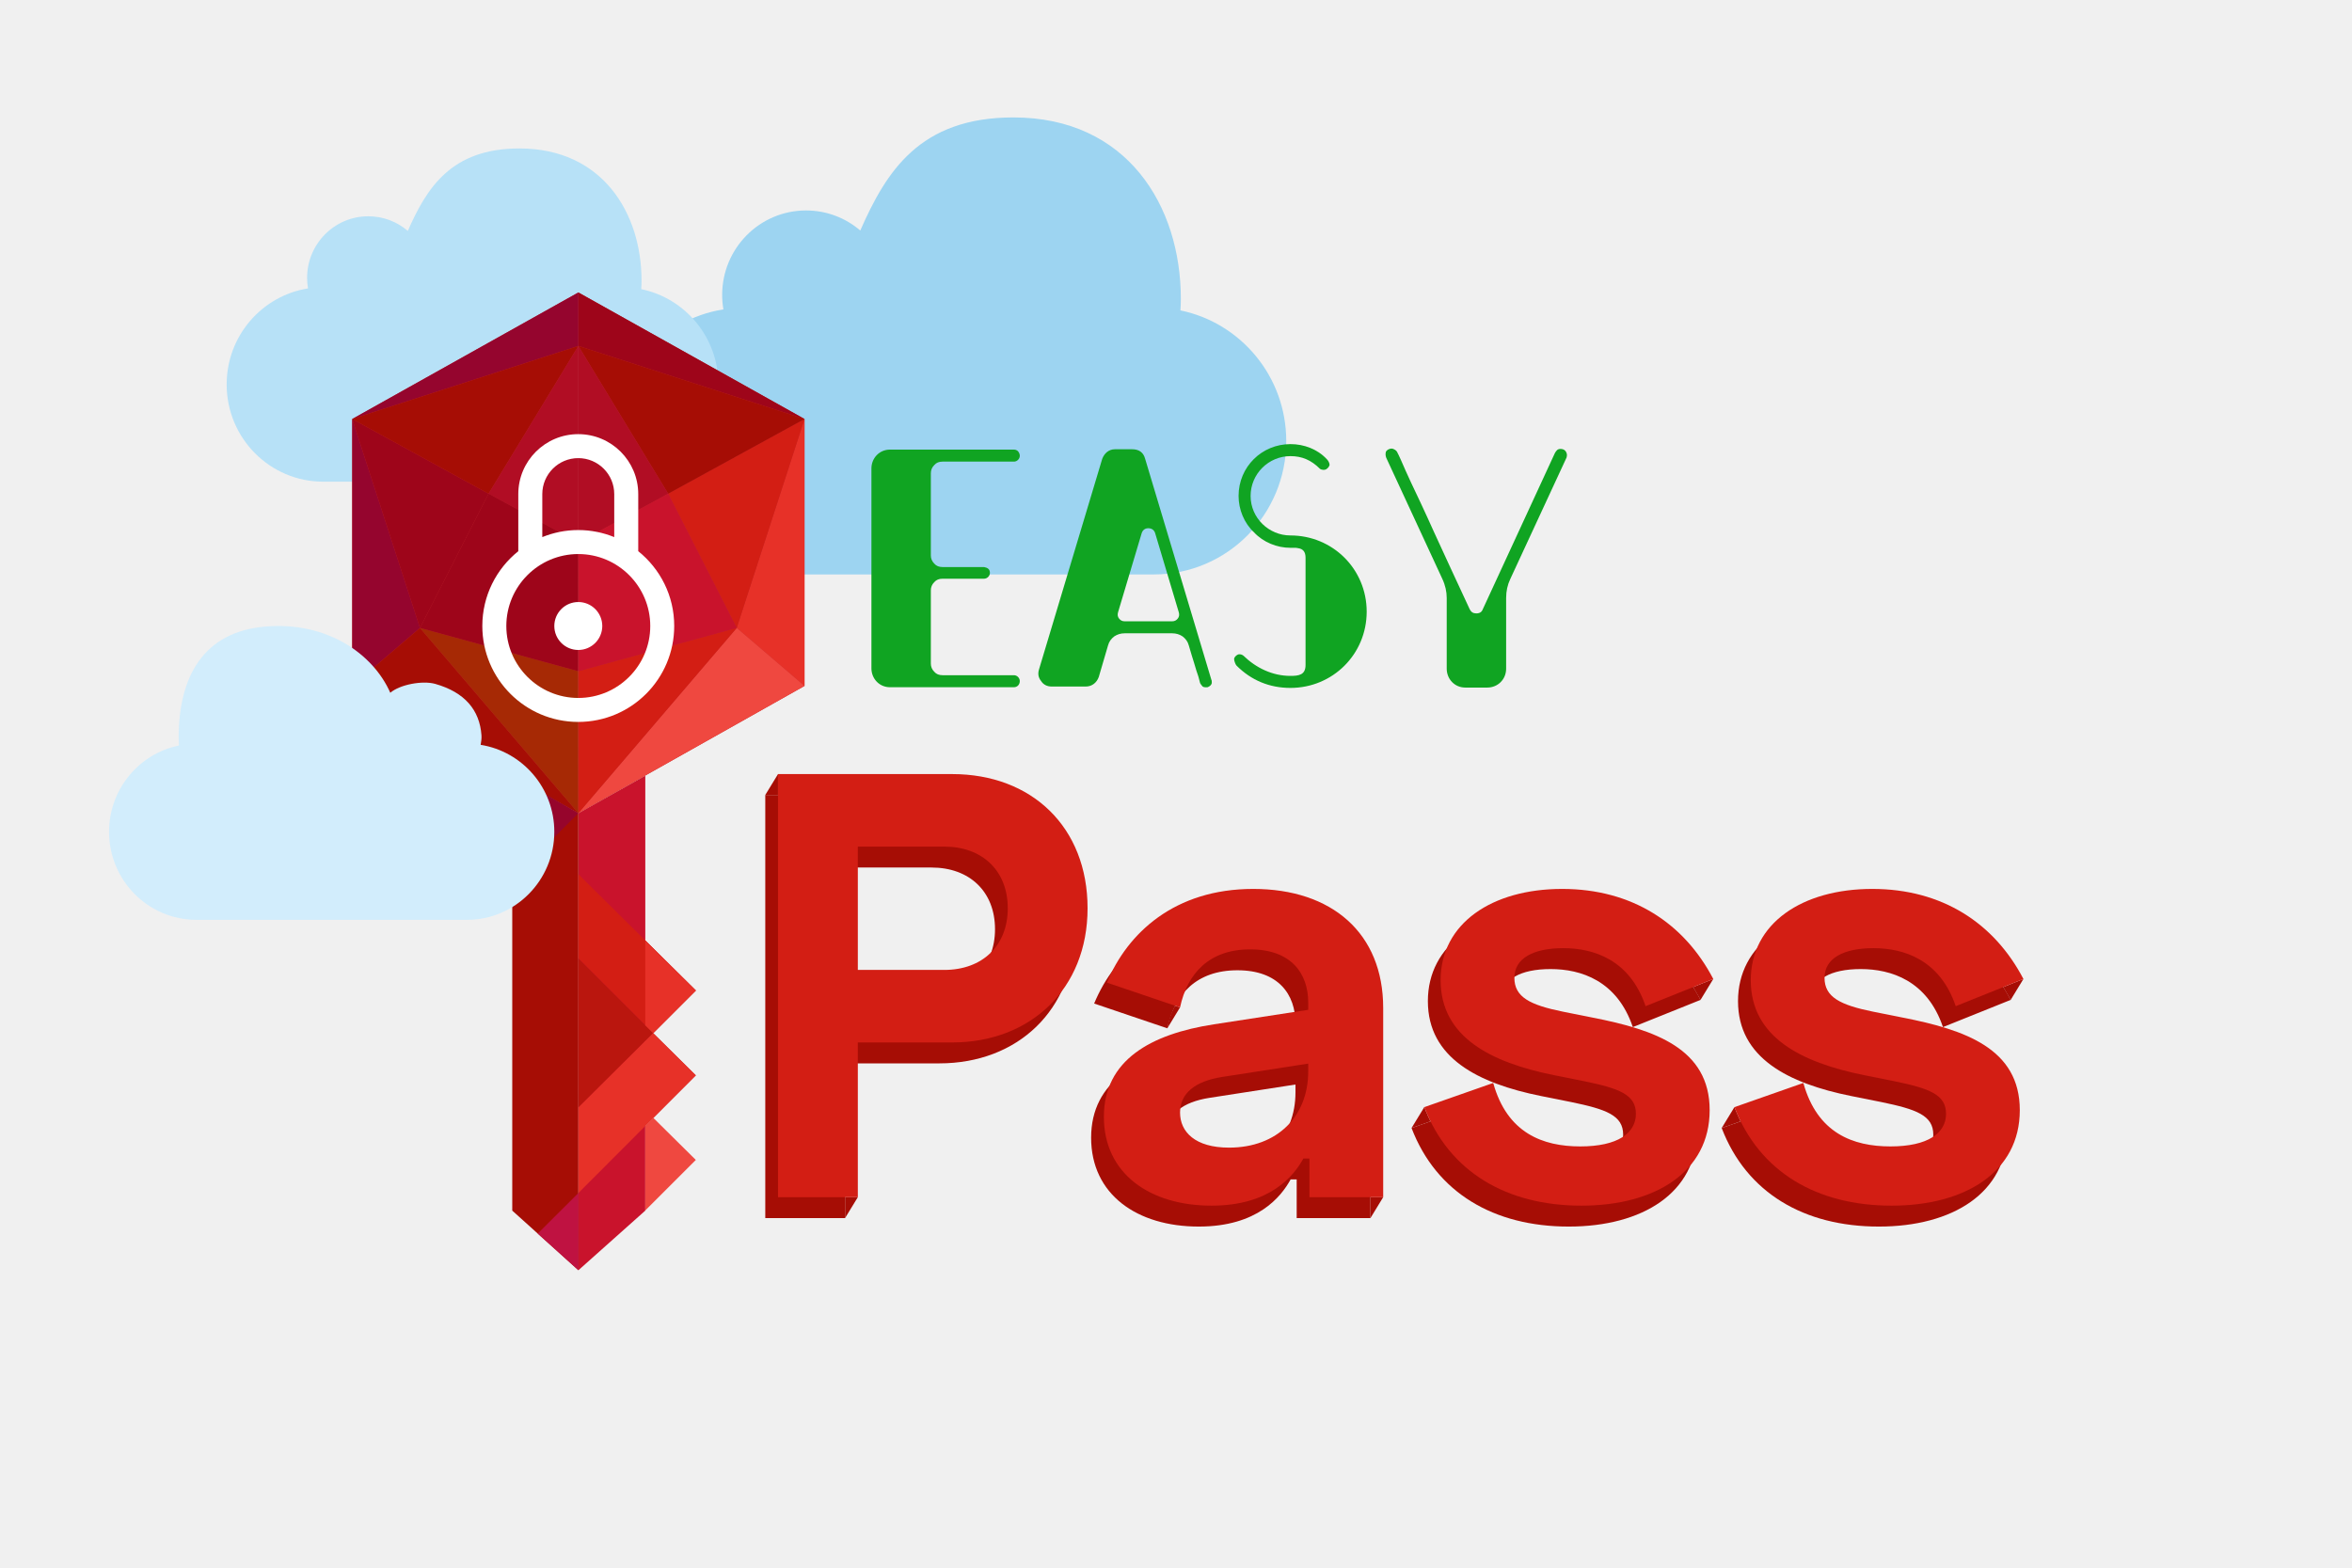
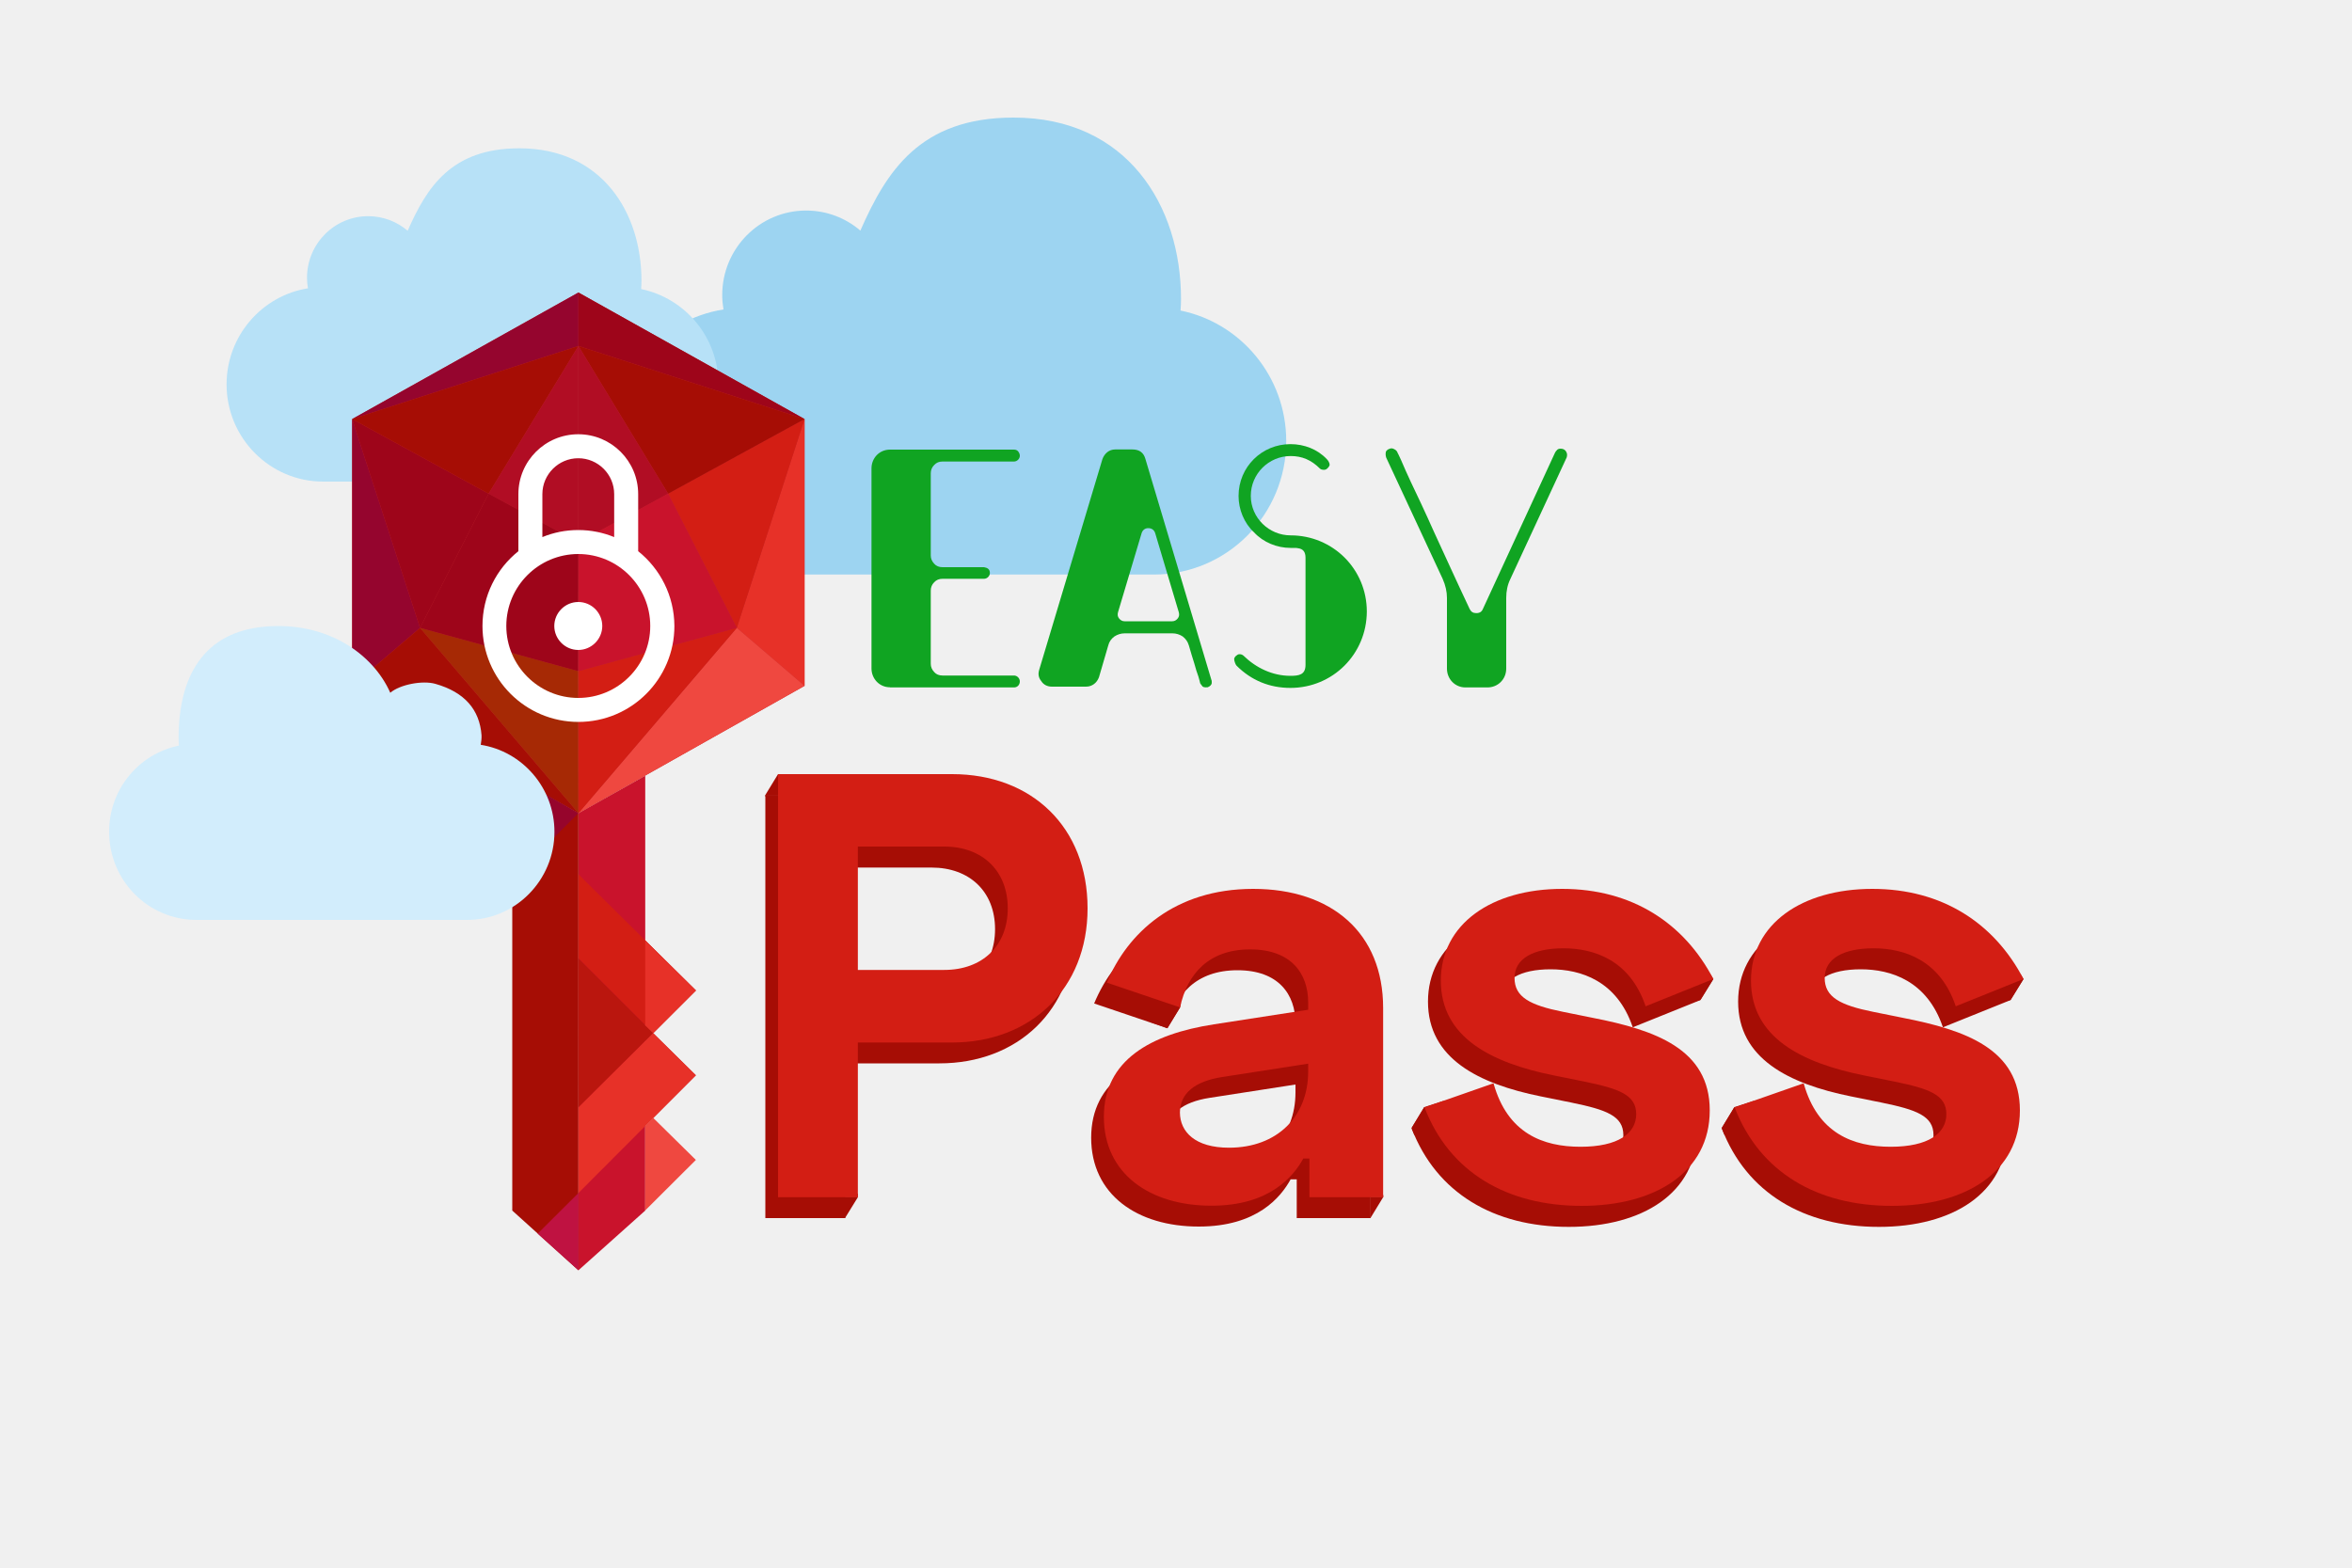
<svg xmlns="http://www.w3.org/2000/svg" version="1.1" x="0px" y="0px" viewBox="0 0 1500 1000" style="enable-background:new 0 0 1500 1000;" xml:space="preserve">
  <style type="text/css">
	.st0{display:none;}
	.st1{display:inline;fill:#FFFFFF;stroke:#000000;stroke-miterlimit:10;}
	.st2{display:inline;fill:#7CD438;}
	.st3{display:inline;fill:#E33D54;}
	.st4{fill:#9DD4F1;}
	.st5{fill:#B7E1F7;}
	.st6{fill:#A60D05;}
	.st7{fill:#D31E14;}
	.st8{fill:#10A422;}
	.st9{fill:#C9132C;}
	.st10{fill:#C1272D;}
	.st11{fill:#EF4840;}
	.st12{fill:#95052E;}
	.st13{fill:#9E051A;}
	.st14{fill:#B10D24;}
	.st15{fill:#A62905;}
	.st16{fill:#E73128;}
	.st17{fill:#BA160E;}
	.st18{fill:#96052C;}
	.st19{fill:#BF1241;}
	.st20{fill:#FFFFFF;}
	.st21{fill:#D2EDFC;}
</style>
  <g id="Background" class="st0">
-     <rect x="-0.655" y="1.041" class="st1" width="1500" height="1000" />
+     <rect x="-0.7" y="1" class="st1" width="1500" height="1000" />
  </g>
  <g id="BackgroundCloud" class="st0">
-     <polygon class="st2" points="276.921,719.728 334.201,777.009 331.118,676.42  " />
-     <polygon class="st3" points="267.264,652.782 327.688,740.679 394.973,667.176  " />
-     <polygon class="st2" points="318.025,571.525 256.332,626.342 228.667,581.681  " />
-     <polygon class="st2" points="222.852,379.434 175.119,453.38 259.719,445.159 259.29,391.613  " />
-     <polygon class="st3" points="244.275,554.556 296.36,633.495 338.232,576.698 291.253,497.406  " />
-     <polygon class="st2" points="224.113,479.779 239.562,545.085 333.699,494.954  " />
-     <polygon class="st3" points="250.578,523.342 300.41,462.074 215.599,390.84  " />
-     <polygon class="st2" points="302.683,592.364 273.346,633.495 291.253,676.42 373.054,646.224  " />
-     <polygon class="st2" points="244.275,384.021 169.553,358.447 191,342.605 236.191,317.416  " />
-     <polygon class="st3" points="194.83,287.979 202.489,350.719 246.246,337 259.719,283.357 246.246,267.788  " />
-     <polygon class="st2" points="225.998,204.9 208.474,261.999 232.101,293.032 255.883,238.31 248.266,189.002  " />
-     <polygon class="st3" points="309.229,258.789 210.208,199.765 259.719,181.381  " />
-     <polygon class="st2" points="278.759,171.895 277.213,221.048 337.72,256.296 331.274,222.471  " />
-     <polygon class="st3" points="361.401,138.187 296.746,157.766 352.454,237.761 372.451,192.57  " />
-     <polygon class="st2" points="414.736,126.545 364.267,173.268 388.064,220.085 430.72,185.98  " />
-     <polygon class="st3" points="490.676,178.677 451.752,249.911 419.181,222.55 419.181,188.634 417.331,173.315  " />
-     <polygon class="st3" points="469.856,267.788 459.596,200.915 505.553,203.468 513.076,237.761  " />
-     <polygon class="st3" points="492.119,237.761 564.277,258.789 496.186,331.638 508.901,280.142  " />
-     <polygon class="st3" points="492.119,314.908 522.404,364.319 552.532,342.605 542.394,312.745  " />
+     <polygon class="st2" points="276.9,719.7 334.2,777 331.1,676.4  " />
+     <polygon class="st3" points="267.3,652.8 327.7,740.7 395,667.2  " />
+     <polygon class="st2" points="318,571.5 256.3,626.3 228.7,581.7  " />
+     <polygon class="st2" points="222.9,379.4 175.1,453.4 259.7,445.2 259.3,391.6  " />
+     <polygon class="st3" points="244.3,554.6 296.4,633.5 338.2,576.7 291.3,497.4  " />
+     <polygon class="st2" points="224.1,479.8 239.6,545.1 333.7,495  " />
+     <polygon class="st3" points="250.6,523.3 300.4,462.1 215.6,390.8  " />
+     <polygon class="st2" points="302.7,592.4 273.3,633.5 291.3,676.4 373.1,646.2  " />
+     <polygon class="st2" points="244.3,384 169.6,358.4 191,342.6 236.2,317.4  " />
+     <polygon class="st3" points="194.8,288 202.5,350.7 246.2,337 259.7,283.4 246.2,267.8  " />
+     <polygon class="st2" points="226,204.9 208.5,262 232.1,293 255.9,238.3 248.3,189  " />
+     <polygon class="st3" points="309.2,258.8 210.2,199.8 259.7,181.4  " />
+     <polygon class="st2" points="278.8,171.9 277.2,221 337.7,256.3 331.3,222.5  " />
+     <polygon class="st3" points="361.4,138.2 296.7,157.8 352.5,237.8 372.5,192.6  " />
+     <polygon class="st2" points="414.7,126.5 364.3,173.3 388.1,220.1 430.7,186  " />
+     <polygon class="st3" points="490.7,178.7 451.8,249.9 419.2,222.5 419.2,188.6 417.3,173.3  " />
+     <polygon class="st3" points="469.9,267.8 459.6,200.9 505.6,203.5 513.1,237.8  " />
+     <polygon class="st3" points="492.1,237.8 564.3,258.8 496.2,331.6 508.9,280.1  " />
+     <polygon class="st3" points="492.1,314.9 522.4,364.3 552.5,342.6 542.4,312.7  " />
  </g>
  <g id="Wolken1">
    <g>
-       <path id="MobileMe" class="st4" d="M820.315,281.359c0,46.983-37.812,85.071-84.437,85.071H474.62    c-46.624,0-84.422-38.088-84.422-85.071c0-42.433,30.826-77.585,71.156-84.017c-0.511-2.978-0.793-6.042-0.793-9.196    c0-29.769,23.952-53.898,53.506-53.898c13.18,0,25.258,4.802,34.576,12.792c16.612-37.715,37.908-72.134,97.652-72.134    c72.456,0,106.797,56.303,106.797,115.715c0,2.485-0.104,4.947-0.271,7.383C791.333,205.911,820.315,240.223,820.315,281.359z" />
+       <path id="MobileMe" class="st4" d="M820.3,281.4c0,47-37.8,85.1-84.4,85.1H474.6c-46.6,0-84.4-38.1-84.4-85.1    c0-42.4,30.8-77.6,71.2-84c-0.5-3-0.8-6-0.8-9.2c0-29.8,24-53.9,53.5-53.9c13.2,0,25.3,4.8,34.6,12.8    c16.6-37.7,37.9-72.1,97.7-72.1c72.5,0,106.8,56.3,106.8,115.7c0,2.5-0.1,4.9-0.3,7.4C791.3,205.9,820.3,240.2,820.3,281.4z" />
    </g>
    <g>
-       <path id="MobileMe_2_" class="st5" d="M458.16,245.225c0,34.256-27.569,62.026-61.564,62.026H206.11    c-33.994,0-61.553-27.77-61.553-62.026c0-30.938,22.476-56.568,51.881-61.258c-0.373-2.171-0.578-4.405-0.578-6.705    c0-21.705,17.464-39.298,39.012-39.298c9.61,0,18.416,3.501,25.21,9.327c12.112-27.498,27.639-52.594,71.199-52.594    c52.828,0,77.867,41.051,77.867,84.369c0,1.812-0.076,3.607-0.198,5.383C437.029,190.215,458.16,215.232,458.16,245.225z" />
+       <path id="MobileMe_2_" class="st5" d="M458.2,245.2c0,34.3-27.6,62-61.6,62H206.1c-34,0-61.6-27.8-61.6-62    c0-30.9,22.5-56.6,51.9-61.3c-0.4-2.2-0.6-4.4-0.6-6.7c0-21.7,17.5-39.3,39-39.3c9.6,0,18.4,3.5,25.2,9.3    c12.1-27.5,27.6-52.6,71.2-52.6c52.8,0,77.9,41.1,77.9,84.4c0,1.8-0.1,3.6-0.2,5.4C437,190.2,458.2,215.2,458.2,245.2z" />
    </g>
  </g>
  <g id="Fonts">
    <g id="Shatten">
-       <polygon class="st6" points="874.001,777.008 882.132,763.663 874.001,763.663   " />
-       <path class="st6" d="M900.206,719.556l8.139-13.344c0,0,1.664,4.378,3.981,9.09L900.206,719.556z" />
-       <polygon class="st6" points="1084.518,637.815 1092.642,624.475 1079.827,629.611   " />
-       <path class="st6" d="M1098.01,719.554l8.133-13.338c0,0,2.634,6.531,3.98,9.084L1098.01,719.554z" />
-       <polyline class="st6" points="538.946,776.999 547.08,763.662 538.946,763.662 538.946,776.999   " />
-       <polyline class="st6" points="488.052,507.103 496.186,493.769 496.186,507.103 488.052,507.103   " />
-       <path class="st6" d="M744.476,655.922l8.104-13.33l-3.155-1.064C749.425,641.528,745.478,647.898,744.476,655.922z" />
-       <polygon class="st6" points="1282.318,637.816 1290.451,624.475 1277.618,629.621   " />
+       <g>
+         <rect x="871.3" y="763.7" class="st6" width="2.7" height="13.3" />
+         <polygon class="st6" points="874,777 882.1,763.7 874,763.7    " />
+         <rect x="871.3" y="762.3" class="st6" width="10.9" height="1.4" />
+       </g>
+       <g>
+         <polygon class="st6" points="1290.5,624.5 1288.8,621.7 1272.3,628 1276.5,639.5 1281.4,638.1 1282.3,637.8    " />
+         <polygon class="st6" points="1282.3,637.8 1290.5,624.5 1277.6,629.6    " />
+       </g>
+       <g>
+         <polygon class="st6" points="1092.7,624.5 1091,621.7 1074.5,628 1078.7,639.5 1083.6,638.1 1084.5,637.8    " />
+         <polygon class="st6" points="1084.5,637.8 1092.7,624.5 1079.8,629.6    " />
+       </g>
+       <g>
+         <polygon class="st6" points="538.9,777 537.4,777 537.4,763.7 542.1,763.7    " />
+         <polyline class="st6" points="538.9,777 547.1,763.7 538.9,763.7 538.9,777    " />
+         <polygon class="st6" points="537.4,763.7 537.4,761.4 547.1,761.4 547.1,763.7    " />
+       </g>
+       <g>
+         <polygon class="st6" points="496.2,507.1 488.1,507.1 488.1,508.1 496.2,508    " />
+         <polyline class="st6" points="488.1,507.1 496.2,493.8 496.2,507.1 488.1,507.1    " />
+         <rect x="496.2" y="493.8" class="st6" width="1.8" height="14.3" />
+       </g>
+       <g>
+         <path class="st6" d="M900.2,719.6l8.1-13.3c0,0,1.7,4.4,4,9.1L900.2,719.6z" />
+         <path class="st6" d="M900.2,719.6c0,0,1.5,3.9,1.9,4.5c0,0,25.2-7.9,25.2-7.9l-6.6-14l-12.4,4L900.2,719.6z" />
+       </g>
+       <g>
+         <path class="st6" d="M1098,719.6l8.1-13.3c0,0,1.7,4.4,4,9.1L1098,719.6z" />
+         <path class="st6" d="M1098,719.6c0,0,1.5,3.9,1.9,4.5c0,0,25.2-7.9,25.2-7.9l-6.6-14l-12.4,4L1098,719.6z" />
+       </g>
+       <g>
+         <polygon class="st6" points="752.6,642.6 753.1,639.9 744.7,638 735.8,641.5 733.7,652 744.5,655.9    " />
+         <path class="st6" d="M744.5,655.9l8.1-13.3l-3.2-1.1C749.4,641.5,745.5,647.9,744.5,655.9z" />
+       </g>
    </g>
    <g>
      <g>
-         <path class="st6" d="M599.103,507.106c50.896,0,86.369,33.931,86.369,85.598s-36.629,85.598-86.369,85.598h-60.149v98.707     h-50.896V507.106H599.103z M538.954,632.033h55.137c24.291,0,40.485-15.424,40.485-39.329s-16.194-39.328-40.485-39.328h-55.137     V632.033z" />
-         <path class="st6" d="M791.109,580.366c50.125,0,82.898,28.146,82.898,75.958v120.685h-47.04v-24.677h-3.855     c-6.169,11.182-21.206,30.075-58.607,30.075c-39.329,0-68.632-20.436-68.632-56.68s30.075-52.824,70.175-58.993l60.149-9.254     v-4.627c0-18.507-10.796-33.931-37.016-33.931c-26.219,0-40.1,15.424-44.727,37.016L697.8,640.13     C710.91,608.513,740.984,580.366,791.109,580.366z M775.687,745.392c30.847,0,50.511-20.05,50.511-48.582v-5.013l-54.752,8.482     c-17.351,2.699-26.991,10.411-26.991,22.749C744.455,735.367,754.095,745.392,775.687,745.392z" />
-         <path class="st6" d="M988.132,580.366c44.727,0,77.886,21.978,96.394,57.45l-43.185,17.351     c-10.025-29.688-33.159-37.015-52.438-37.015c-19.278,0-31.231,6.555-31.231,18.893c0,12.339,10.025,17.352,30.847,21.593     l19.278,3.855c39.328,7.712,74.416,19.664,74.416,58.993c0,39.328-34.702,60.921-81.742,60.921     c-47.811,0-84.44-21.593-100.249-62.849l43.955-15.424c8.868,32.003,31.617,40.485,55.523,40.485     c23.905,0,35.473-8.482,35.473-20.82c0-12.339-10.796-16.194-33.159-20.821l-19.279-3.855     c-40.1-8.098-72.103-24.291-72.103-60.535S943.405,580.366,988.132,580.366z" />
-         <path class="st6" d="M1185.928,580.366c44.727,0,77.886,21.978,96.394,57.45l-43.185,17.351     c-10.025-29.688-33.159-37.015-52.438-37.015c-19.278,0-31.231,6.555-31.231,18.893c0,12.339,10.025,17.352,30.847,21.593     l19.278,3.855c39.328,7.712,74.416,19.664,74.416,58.993c0,39.328-34.702,60.921-81.742,60.921     c-47.811,0-84.44-21.593-100.249-62.849l43.955-15.424c8.868,32.003,31.617,40.485,55.523,40.485     c23.905,0,35.473-8.482,35.473-20.82c0-12.339-10.796-16.194-33.159-20.821l-19.279-3.855     c-40.1-8.098-72.103-24.291-72.103-60.535S1141.201,580.366,1185.928,580.366z" />
+         <path class="st6" d="M599.1,507.1c50.9,0,86.4,33.9,86.4,85.6s-36.6,85.6-86.4,85.6H539V777h-50.9V507.1H599.1z M539,632h55.1     c24.3,0,40.5-15.4,40.5-39.3s-16.2-39.3-40.5-39.3H539V632z" />
+         <path class="st6" d="M791.1,580.4c50.1,0,82.9,28.1,82.9,76V777h-47v-24.7h-3.9c-6.2,11.2-21.2,30.1-58.6,30.1     c-39.3,0-68.6-20.4-68.6-56.7s30.1-52.8,70.2-59l60.1-9.3v-4.6c0-18.5-10.8-33.9-37-33.9c-26.2,0-40.1,15.4-44.7,37l-46.7-15.8     C710.9,608.5,741,580.4,791.1,580.4z M775.7,745.4c30.8,0,50.5-20,50.5-48.6v-5l-54.8,8.5c-17.4,2.7-27,10.4-27,22.7     C744.5,735.4,754.1,745.4,775.7,745.4z" />
+         <path class="st6" d="M988.1,580.4c44.7,0,77.9,22,96.4,57.5l-43.2,17.4c-10-29.7-33.2-37-52.4-37c-19.3,0-31.2,6.6-31.2,18.9     c0,12.3,10,17.4,30.8,21.6l19.3,3.9c39.3,7.7,74.4,19.7,74.4,59c0,39.3-34.7,60.9-81.7,60.9c-47.8,0-84.4-21.6-100.2-62.8     l44-15.4c8.9,32,31.6,40.5,55.5,40.5c23.9,0,35.5-8.5,35.5-20.8c0-12.3-10.8-16.2-33.2-20.8l-19.3-3.9     c-40.1-8.1-72.1-24.3-72.1-60.5S943.4,580.4,988.1,580.4z" />
+         <path class="st6" d="M1185.9,580.4c44.7,0,77.9,22,96.4,57.5l-43.2,17.4c-10-29.7-33.2-37-52.4-37c-19.3,0-31.2,6.6-31.2,18.9     c0,12.3,10,17.4,30.8,21.6l19.3,3.9c39.3,7.7,74.4,19.7,74.4,59c0,39.3-34.7,60.9-81.7,60.9c-47.8,0-84.4-21.6-100.2-62.8     l44-15.4c8.9,32,31.6,40.5,55.5,40.5c23.9,0,35.5-8.5,35.5-20.8c0-12.3-10.8-16.2-33.2-20.8l-19.3-3.9     c-40.1-8.1-72.1-24.3-72.1-60.5S1141.2,580.4,1185.9,580.4z" />
      </g>
      <g>
-         <path class="st7" d="M607.234,493.769c50.896,0,86.369,33.93,86.369,85.597s-36.629,85.598-86.369,85.598h-60.149v98.707h-50.896     V493.769H607.234z M547.084,618.695h55.137c24.291,0,40.485-15.424,40.485-39.329s-16.194-39.328-40.485-39.328h-55.137V618.695z     " />
-         <path class="st7" d="M799.24,567.028c50.125,0,82.898,28.146,82.898,75.958v120.685h-47.04v-24.677h-3.855     c-6.169,11.182-21.206,30.075-58.607,30.075c-39.329,0-68.632-20.436-68.632-56.68s30.075-52.824,70.175-58.993l60.149-9.254     v-4.627c0-18.507-10.796-33.931-37.016-33.931c-26.219,0-40.1,15.424-44.727,37.016l-46.655-15.809     C719.041,595.175,749.116,567.028,799.24,567.028z M783.817,732.054c30.847,0,50.511-20.05,50.511-48.582v-5.013l-54.752,8.482     c-17.351,2.699-26.99,10.411-26.99,22.749C752.586,722.029,762.226,732.054,783.817,732.054z" />
-         <path class="st7" d="M996.263,567.028c44.727,0,77.886,21.978,96.394,57.45l-43.185,17.351     c-10.025-29.688-33.159-37.015-52.438-37.015c-19.278,0-31.231,6.555-31.231,18.893c0,12.339,10.025,17.352,30.847,21.593     l19.278,3.855c39.328,7.712,74.416,19.664,74.416,58.993c0,39.328-34.702,60.921-81.742,60.921     c-47.811,0-84.44-21.593-100.249-62.849l43.955-15.424c8.868,32.003,31.617,40.485,55.523,40.485     c23.905,0,35.473-8.482,35.473-20.82c0-12.339-10.796-16.194-33.159-20.821l-19.279-3.855     c-40.1-8.098-72.103-24.291-72.103-60.535S951.536,567.028,996.263,567.028z" />
-         <path class="st7" d="M1194.059,567.028c44.727,0,77.886,21.978,96.394,57.45l-43.185,17.351     c-10.025-29.688-33.159-37.015-52.438-37.015c-19.278,0-31.231,6.555-31.231,18.893c0,12.339,10.025,17.352,30.847,21.593     l19.278,3.855c39.328,7.712,74.416,19.664,74.416,58.993c0,39.328-34.702,60.921-81.742,60.921     c-47.811,0-84.44-21.593-100.249-62.849l43.955-15.424c8.868,32.003,31.617,40.485,55.523,40.485     c23.905,0,35.473-8.482,35.473-20.82c0-12.339-10.796-16.194-33.159-20.821l-19.279-3.855     c-40.1-8.098-72.103-24.291-72.103-60.535S1149.332,567.028,1194.059,567.028z" />
+         <path class="st7" d="M607.2,493.8c50.9,0,86.4,33.9,86.4,85.6S657,665,607.2,665h-60.1v98.7h-50.9V493.8H607.2z M547.1,618.7     h55.1c24.3,0,40.5-15.4,40.5-39.3S626.5,540,602.2,540h-55.1V618.7z" />
+         <path class="st7" d="M799.2,567c50.1,0,82.9,28.1,82.9,76v120.7h-47V739h-3.9c-6.2,11.2-21.2,30.1-58.6,30.1     c-39.3,0-68.6-20.4-68.6-56.7s30.1-52.8,70.2-59l60.1-9.3v-4.6c0-18.5-10.8-33.9-37-33.9c-26.2,0-40.1,15.4-44.7,37l-46.7-15.8     C719,595.2,749.1,567,799.2,567z M783.8,732.1c30.8,0,50.5-20,50.5-48.6v-5l-54.8,8.5c-17.4,2.7-27,10.4-27,22.7     C752.6,722,762.2,732.1,783.8,732.1z" />
+         <path class="st7" d="M996.3,567c44.7,0,77.9,22,96.4,57.5l-43.2,17.4c-10-29.7-33.2-37-52.4-37c-19.3,0-31.2,6.6-31.2,18.9     c0,12.3,10,17.4,30.8,21.6l19.3,3.9c39.3,7.7,74.4,19.7,74.4,59c0,39.3-34.7,60.9-81.7,60.9c-47.8,0-84.4-21.6-100.2-62.8     l44-15.4c8.9,32,31.6,40.5,55.5,40.5c23.9,0,35.5-8.5,35.5-20.8c0-12.3-10.8-16.2-33.2-20.8l-19.3-3.9     c-40.1-8.1-72.1-24.3-72.1-60.5S951.5,567,996.3,567z" />
+         <path class="st7" d="M1194.1,567c44.7,0,77.9,22,96.4,57.5l-43.2,17.4c-10-29.7-33.2-37-52.4-37c-19.3,0-31.2,6.6-31.2,18.9     c0,12.3,10,17.4,30.8,21.6l19.3,3.9c39.3,7.7,74.4,19.7,74.4,59c0,39.3-34.7,60.9-81.7,60.9c-47.8,0-84.4-21.6-100.2-62.8     l44-15.4c8.9,32,31.6,40.5,55.5,40.5c23.9,0,35.5-8.5,35.5-20.8c0-12.3-10.8-16.2-33.2-20.8l-19.3-3.9     c-40.1-8.1-72.1-24.3-72.1-60.5S1149.3,567,1194.1,567z" />
      </g>
    </g>
    <g>
-       <path class="st8" d="M567.583,438.368c-6.79,0-11.828-5.476-11.828-12.047V298.839c0-6.571,5.038-12.047,11.828-12.047h79.074    c1.095,0,1.971,0.438,2.628,1.095c0.657,0.876,1.095,1.752,1.095,2.848c0,1.971-1.752,3.724-3.724,3.724h-45.561    c-2.19,0-3.943,0.657-5.257,2.19c-1.533,1.533-2.19,3.286-2.19,5.257v52.351c0,1.971,0.657,3.724,2.19,5.257    c1.314,1.533,3.066,2.19,5.257,2.19H627.6c2.19,0.438,3.724,1.314,3.724,3.724c0,1.972-1.752,3.724-3.724,3.724h-26.504    c-2.19,0-3.943,0.657-5.257,2.19c-1.533,1.533-2.19,3.286-2.19,5.257v46.655c0,1.971,0.657,3.724,2.19,5.257    c1.314,1.533,3.066,2.19,5.257,2.19h45.561c1.971,0,3.724,1.752,3.724,3.724c0,2.19-1.533,3.943-3.724,3.943H567.583z" />
-       <path class="st8" d="M772.604,433.768c0.219,0.219,0.219,0.876,0.219,1.971c-0.219,1.095-1.095,1.971-2.628,2.628    c-2.409,0.219-3.286-0.219-3.724-1.095c-0.657-0.657-0.876-1.314-1.096-1.533c0-0.219-0.438-1.752-1.095-4.162    c-0.876-2.41-1.753-5.257-2.629-8.324c-1.095-3.286-2.19-7.229-3.505-11.609c-0.656-2.41-1.971-4.162-3.942-5.695    c-1.972-1.314-4.163-1.971-6.572-1.971h-30.446c-2.41,0-4.6,0.657-6.571,1.971c-1.971,1.533-3.286,3.286-3.943,5.695    l-5.914,20.151c-1.314,3.724-4.381,6.133-8.323,6.133H670.75c-2.848,0-5.257-1.095-6.79-3.505c-1.752-2.19-2.19-4.6-1.314-7.447    l40.303-134.271c1.314-3.504,4.162-6.133,8.104-6.133h10.952c4.381,0,7.229,1.971,8.324,6.133L772.604,433.768z M747.633,396.312    c1.533,0,2.629-0.657,3.505-1.752c0.876-1.095,1.095-2.409,0.657-3.942l-15.114-50.599c-0.657-1.971-2.19-3.066-4.381-3.066    c-1.971,0-3.505,1.095-4.162,3.066l-15.114,50.599c-0.438,1.533-0.219,2.847,0.657,3.942c0.876,1.095,1.972,1.752,3.505,1.752    H747.633z" />
-       <path class="st8" d="M822.985,438.806c-13.362,0-24.971-4.819-34.39-14.237c-0.657-0.657-1.533-3.067-1.533-4.162    c0-1.314,1.972-3.066,3.285-3.066c0.877,0,1.753,0.219,2.629,0.876c8.104,7.886,18.618,12.923,30.009,12.923    c5.476,0,9.638-0.657,9.638-7.009v-68.34c0-3.724-1.533-5.695-4.819-6.133c-0.657-0.219-1.533-0.219-2.409-0.219h-2.409    c-8.543,0-17.305-3.505-23.219-9.857c-6.353-5.914-9.856-14.676-9.856-23.218c0-18.618,14.895-33.075,33.075-33.075    c8.761,0,17.304,3.286,23.218,9.638c0.876,0.876,1.752,2.409,1.752,3.724c-0.219,0.657-0.656,1.533-1.533,2.19    c-0.657,0.657-1.313,0.876-2.409,0.876c-0.657,0-1.533-0.219-2.19-0.657c-5.695-5.695-11.609-8.104-18.837-8.104    c-14.019,0-25.409,11.39-25.409,25.409s11.609,25.19,25.409,25.19c26.941,0,48.626,21.466,48.626,48.626    C871.611,417.34,849.927,438.806,822.985,438.806z" />
-       <path class="st8" d="M963.173,369.37c-1.752,3.724-2.628,7.667-2.628,12.047v45.122c0,6.79-5.257,12.047-12.048,12.047h-14.019    c-6.79,0-11.828-5.476-11.828-12.047v-45.122c0-3.943-0.876-8.104-2.848-12.267L884.1,292.049    c-0.219-0.657-0.438-1.314-0.438-1.971s0-1.314,0.219-1.971c0.219-0.438,0.657-0.876,1.314-1.314    c0.876-0.438,1.533-0.657,2.19-0.657c1.533,0,3.504,1.314,3.942,2.848c0.219,0.219,0.876,1.752,2.19,4.6    c3.942,9.199,8.323,18.399,12.704,27.599c2.848,5.914,5.477,12.047,8.323,18.181c6.791,14.675,14.238,31.104,22.78,49.284    c0.876,1.752,2.19,2.628,4.162,2.628c2.19,0,3.505-0.876,4.162-2.628l45.998-99.663c0.219-0.219,0.438-0.876,1.095-1.533    c0.438-0.657,1.314-1.095,2.41-1.095c2.19,0,3.724,1.095,4.161,3.504c0,0.657,0,1.314-0.219,1.972L963.173,369.37z" />
+       <path class="st8" d="M567.6,438.4c-6.8,0-11.8-5.5-11.8-12V298.8c0-6.6,5-12,11.8-12h79.1c1.1,0,2,0.4,2.6,1.1    c0.7,0.9,1.1,1.8,1.1,2.8c0,2-1.8,3.7-3.7,3.7h-45.6c-2.2,0-3.9,0.7-5.3,2.2c-1.5,1.5-2.2,3.3-2.2,5.3v52.4c0,2,0.7,3.7,2.2,5.3    c1.3,1.5,3.1,2.2,5.3,2.2h26.5c2.2,0.4,3.7,1.3,3.7,3.7c0,2-1.8,3.7-3.7,3.7h-26.5c-2.2,0-3.9,0.7-5.3,2.2    c-1.5,1.5-2.2,3.3-2.2,5.3v46.7c0,2,0.7,3.7,2.2,5.3c1.3,1.5,3.1,2.2,5.3,2.2h45.6c2,0,3.7,1.8,3.7,3.7c0,2.2-1.5,3.9-3.7,3.9    H567.6z" />
+       <path class="st8" d="M772.6,433.8c0.2,0.2,0.2,0.9,0.2,2c-0.2,1.1-1.1,2-2.6,2.6c-2.4,0.2-3.3-0.2-3.7-1.1    c-0.7-0.7-0.9-1.3-1.1-1.5c0-0.2-0.4-1.8-1.1-4.2c-0.9-2.4-1.8-5.3-2.6-8.3c-1.1-3.3-2.2-7.2-3.5-11.6c-0.7-2.4-2-4.2-3.9-5.7    c-2-1.3-4.2-2-6.6-2h-30.4c-2.4,0-4.6,0.7-6.6,2c-2,1.5-3.3,3.3-3.9,5.7l-5.9,20.2c-1.3,3.7-4.4,6.1-8.3,6.1h-21.7    c-2.8,0-5.3-1.1-6.8-3.5c-1.8-2.2-2.2-4.6-1.3-7.4l40.3-134.3c1.3-3.5,4.2-6.1,8.1-6.1h11c4.4,0,7.2,2,8.3,6.1L772.6,433.8z     M747.6,396.3c1.5,0,2.6-0.7,3.5-1.8c0.9-1.1,1.1-2.4,0.7-3.9L736.7,340c-0.7-2-2.2-3.1-4.4-3.1c-2,0-3.5,1.1-4.2,3.1L713,390.6    c-0.4,1.5-0.2,2.8,0.7,3.9c0.9,1.1,2,1.8,3.5,1.8H747.6z" />
+       <path class="st8" d="M823,438.8c-13.4,0-25-4.8-34.4-14.2c-0.7-0.7-1.5-3.1-1.5-4.2c0-1.3,2-3.1,3.3-3.1c0.9,0,1.8,0.2,2.6,0.9    c8.1,7.9,18.6,12.9,30,12.9c5.5,0,9.6-0.7,9.6-7v-68.3c0-3.7-1.5-5.7-4.8-6.1c-0.7-0.2-1.5-0.2-2.4-0.2H823    c-8.5,0-17.3-3.5-23.2-9.9c-6.4-5.9-9.9-14.7-9.9-23.2c0-18.6,14.9-33.1,33.1-33.1c8.8,0,17.3,3.3,23.2,9.6    c0.9,0.9,1.8,2.4,1.8,3.7c-0.2,0.7-0.7,1.5-1.5,2.2c-0.7,0.7-1.3,0.9-2.4,0.9c-0.7,0-1.5-0.2-2.2-0.7c-5.7-5.7-11.6-8.1-18.8-8.1    c-14,0-25.4,11.4-25.4,25.4s11.6,25.2,25.4,25.2c26.9,0,48.6,21.5,48.6,48.6C871.6,417.3,849.9,438.8,823,438.8z" />
+       <path class="st8" d="M963.2,369.4c-1.8,3.7-2.6,7.7-2.6,12v45.1c0,6.8-5.3,12-12,12h-14c-6.8,0-11.8-5.5-11.8-12v-45.1    c0-3.9-0.9-8.1-2.8-12.3L884.1,292c-0.2-0.7-0.4-1.3-0.4-2s0-1.3,0.2-2c0.2-0.4,0.7-0.9,1.3-1.3c0.9-0.4,1.5-0.7,2.2-0.7    c1.5,0,3.5,1.3,3.9,2.8c0.2,0.2,0.9,1.8,2.2,4.6c3.9,9.2,8.3,18.4,12.7,27.6c2.8,5.9,5.5,12,8.3,18.2    c6.8,14.7,14.2,31.1,22.8,49.3c0.9,1.8,2.2,2.6,4.2,2.6c2.2,0,3.5-0.9,4.2-2.6l46-99.7c0.2-0.2,0.4-0.9,1.1-1.5    c0.4-0.7,1.3-1.1,2.4-1.1c2.2,0,3.7,1.1,4.2,3.5c0,0.7,0,1.3-0.2,2L963.2,369.4z" />
    </g>
  </g>
  <g id="Layer_1">
    <g id="Fertiger_x5F_Schluessel_1_">
      <g id="Schuessel_x5F_ganz_1_">
        <g id="Grundlayout_1_">
          <g>
-             <polygon class="st9" points="411.541,494.778 411.541,772.222 368.887,810.258 368.856,518.728      " />
-             <polygon class="st6" points="326.691,494.778 326.691,772.222 368.887,810.258 368.856,518.728      " />
+             <polygon class="st9" points="411.5,494.8 411.5,772.2 368.9,810.3 368.9,518.7      " />
+             <polygon class="st6" points="326.7,494.8 326.7,772.2 368.9,810.3 368.9,518.7      " />
          </g>
          <g>
-             <polygon class="st10" points="368.856,186.563 224.636,267.268 224.636,437.549 368.856,518.728      " />
-             <polygon class="st10" points="368.856,186.563 513.076,267.268 513.076,437.549 368.856,518.728      " />
+             <polygon class="st10" points="368.9,186.6 224.6,267.3 224.6,437.5 368.9,518.7      " />
+             <polygon class="st10" points="368.9,186.6 513.1,267.3 513.1,437.5 368.9,518.7      " />
          </g>
          <g>
-             <polygon class="st10" points="411.541,599.923 443.765,631.81 411.541,664.019      " />
-             <polyline class="st10" points="411.541,718.174 411.541,654.063 443.765,685.95      " />
-             <polyline class="st11" points="411.541,772.115 411.541,718.174 416.649,713.066 443.765,739.906      " />
+             <polygon class="st10" points="411.5,599.9 443.8,631.8 411.5,664      " />
+             <polyline class="st10" points="411.5,718.2 411.5,654.1 443.8,685.9      " />
+             <polyline class="st11" points="411.5,772.1 411.5,718.2 416.6,713.1 443.8,739.9      " />
          </g>
        </g>
        <g id="Verschoenerung_1_">
          <g id="SchluesselKopf_2_">
            <g>
-               <polygon class="st12" points="368.856,220.668 224.636,267.268 368.856,186.563       " />
-               <polygon class="st12" points="224.636,267.268 224.636,437.549 267.856,400.538       " />
-               <polygon class="st13" points="267.856,400.538 224.636,267.268 311.581,314.908       " />
-               <polygon class="st6" points="311.581,314.908 368.856,220.668 224.636,267.268       " />
-               <polygon class="st6" points="267.856,400.538 368.856,518.728 224.636,437.549       " />
-               <polygon class="st14" points="311.581,314.908 368.856,346.046 368.856,220.668       " />
-               <polygon class="st15" points="267.856,400.538 368.795,428.143 368.856,518.728       " />
-               <polygon class="st13" points="267.856,400.538 311.581,314.908 368.856,346.046 368.795,428.143       " />
+               <polygon class="st12" points="368.9,220.7 224.6,267.3 368.9,186.6       " />
+               <polygon class="st12" points="224.6,267.3 224.6,437.5 267.9,400.5       " />
+               <polygon class="st13" points="267.9,400.5 224.6,267.3 311.6,314.9       " />
+               <polygon class="st6" points="311.6,314.9 368.9,220.7 224.6,267.3       " />
+               <polygon class="st6" points="267.9,400.5 368.9,518.7 224.6,437.5       " />
+               <polygon class="st14" points="311.6,314.9 368.9,346 368.9,220.7       " />
+               <polygon class="st15" points="267.9,400.5 368.8,428.1 368.9,518.7       " />
+               <polygon class="st13" points="267.9,400.5 311.6,314.9 368.9,346 368.8,428.1       " />
            </g>
            <g>
-               <polygon class="st13" points="368.856,220.668 513.076,267.268 368.856,186.563       " />
-               <polygon class="st16" points="513.076,267.268 513.076,437.549 469.856,400.538       " />
-               <polygon class="st7" points="469.856,400.538 513.076,267.268 426.131,314.908       " />
-               <polygon class="st6" points="426.131,314.908 368.856,220.668 513.076,267.268       " />
-               <polygon class="st11" points="469.856,400.538 368.856,518.682 513.076,437.549       " />
-               <polygon class="st14" points="426.131,314.908 368.856,346.046 368.856,220.668       " />
-               <polygon class="st7" points="469.856,400.538 368.917,428.143 368.856,518.682       " />
-               <polygon class="st9" points="469.856,400.538 426.131,314.908 368.856,346.046 368.917,428.143       " />
+               <polygon class="st13" points="368.9,220.7 513.1,267.3 368.9,186.6       " />
+               <polygon class="st16" points="513.1,267.3 513.1,437.5 469.9,400.5       " />
+               <polygon class="st7" points="469.9,400.5 513.1,267.3 426.1,314.9       " />
+               <polygon class="st6" points="426.1,314.9 368.9,220.7 513.1,267.3       " />
+               <polygon class="st11" points="469.9,400.5 368.9,518.7 513.1,437.5       " />
+               <polygon class="st14" points="426.1,314.9 368.9,346 368.9,220.7       " />
+               <polygon class="st7" points="469.9,400.5 368.9,428.1 368.9,518.7       " />
+               <polygon class="st9" points="469.9,400.5 426.1,314.9 368.9,346 368.9,428.1       " />
            </g>
          </g>
          <g id="Unten_2_">
-             <polyline class="st7" points="443.765,631.81 368.856,557.651 368.856,611.316 416.557,659.018 443.765,631.81      " />
-             <polygon class="st17" points="416.557,659.018 368.887,706.428 368.81,611.316      " />
-             <polyline class="st16" points="443.78,685.935 368.887,760.996 368.887,706.428 416.572,659.018 443.78,685.935      " />
-             <polygon class="st18" points="368.856,518.728 327.135,560.449 327.135,494.778      " />
-             <polygon class="st19" points="342.933,786.858 368.887,760.996 368.887,810.258      " />
-             <polygon class="st16" points="411.541,599.923 411.541,654.063 416.572,659.018 443.765,631.81      " />
+             <polyline class="st7" points="443.8,631.8 368.9,557.7 368.9,611.3 416.6,659 443.8,631.8      " />
+             <polygon class="st17" points="416.6,659 368.9,706.4 368.8,611.3      " />
+             <polyline class="st16" points="443.8,685.9 368.9,761 368.9,706.4 416.6,659 443.8,685.9      " />
+             <polygon class="st18" points="368.9,518.7 327.1,560.4 327.1,494.8      " />
+             <polygon class="st19" points="342.9,786.9 368.9,761 368.9,810.3      " />
+             <polygon class="st16" points="411.5,599.9 411.5,654.1 416.6,659 443.8,631.8      " />
          </g>
        </g>
      </g>
      <g id="Schloss_1_">
-         <path class="st20" d="M407.044,351.598v-36.414c0-21.121-17.114-38.25-38.25-38.25c-21.136,0-38.25,17.129-38.25,38.25v36.414     c-13.979,11.21-22.941,28.401-22.941,47.717c0,33.799,27.391,61.19,61.19,61.19s61.19-27.391,61.19-61.19     C430,379.998,421.023,362.808,407.044,351.598z M345.854,315.168c0-12.648,10.293-22.941,22.941-22.941     s22.941,10.293,22.941,22.941v27.437c-7.096-2.875-14.82-4.496-22.941-4.496c-8.121,0-15.86,1.621-22.941,4.496     C345.854,342.605,345.854,315.168,345.854,315.168z M368.81,445.211c-25.311,0-45.897-20.585-45.897-45.897     c0-25.311,20.585-45.897,45.897-45.897s45.897,20.585,45.897,45.897C414.707,424.626,394.121,445.211,368.81,445.211z      M384.104,399.314c0,8.442-6.852,15.294-15.294,15.294c-8.442,0-15.294-6.852-15.294-15.294s6.852-15.294,15.294-15.294     C377.252,384.021,384.104,390.872,384.104,399.314z" />
+         <path class="st20" d="M407,351.6v-36.4c0-21.1-17.1-38.2-38.2-38.2c-21.1,0-38.2,17.1-38.2,38.2v36.4     c-14,11.2-22.9,28.4-22.9,47.7c0,33.8,27.4,61.2,61.2,61.2s61.2-27.4,61.2-61.2C430,380,421,362.8,407,351.6z M345.9,315.2     c0-12.6,10.3-22.9,22.9-22.9s22.9,10.3,22.9,22.9v27.4c-7.1-2.9-14.8-4.5-22.9-4.5c-8.1,0-15.9,1.6-22.9,4.5     C345.9,342.6,345.9,315.2,345.9,315.2z M368.8,445.2c-25.3,0-45.9-20.6-45.9-45.9c0-25.3,20.6-45.9,45.9-45.9     s45.9,20.6,45.9,45.9C414.7,424.6,394.1,445.2,368.8,445.2z M384.1,399.3c0,8.4-6.9,15.3-15.3,15.3c-8.4,0-15.3-6.9-15.3-15.3     s6.9-15.3,15.3-15.3C377.3,384,384.1,390.9,384.1,399.3z" />
      </g>
    </g>
  </g>
  <g id="Wolken2">
    <g>
-       <path id="MobileMe_1_" class="st21" d="M114.108,475.552c-0.11-1.608-0.179-3.234-0.179-4.874    c0-39.224,15.894-67.631,55.225-71.002c39.3-3.369,68.787,17.33,79.754,42.23c6.152-5.275,20.598-7.955,28.689-5.655    c18.769,5.334,28.319,16.63,29.464,32.794c0.147,2.077-0.186,4.105-0.524,6.071c26.626,4.246,46.978,27.454,46.978,55.469    c0,31.019-24.955,56.165-55.736,56.165H125.294c-30.782,0-55.746-25.146-55.746-56.165    C69.548,503.425,88.682,480.772,114.108,475.552z" />
+       <path id="MobileMe_1_" class="st21" d="M114.1,475.6c-0.1-1.6-0.2-3.2-0.2-4.9c0-39.2,15.9-67.6,55.2-71    c39.3-3.4,68.8,17.3,79.8,42.2c6.2-5.3,20.6-8,28.7-5.7c18.8,5.3,28.3,16.6,29.5,32.8c0.1,2.1-0.2,4.1-0.5,6.1    c26.6,4.2,47,27.5,47,55.5c0,31-25,56.2-55.7,56.2H125.3c-30.8,0-55.7-25.1-55.7-56.2C69.5,503.4,88.7,480.8,114.1,475.6z" />
    </g>
    <g>
	</g>
    <g>
	</g>
    <g>
	</g>
    <g>
	</g>
  </g>
</svg>
